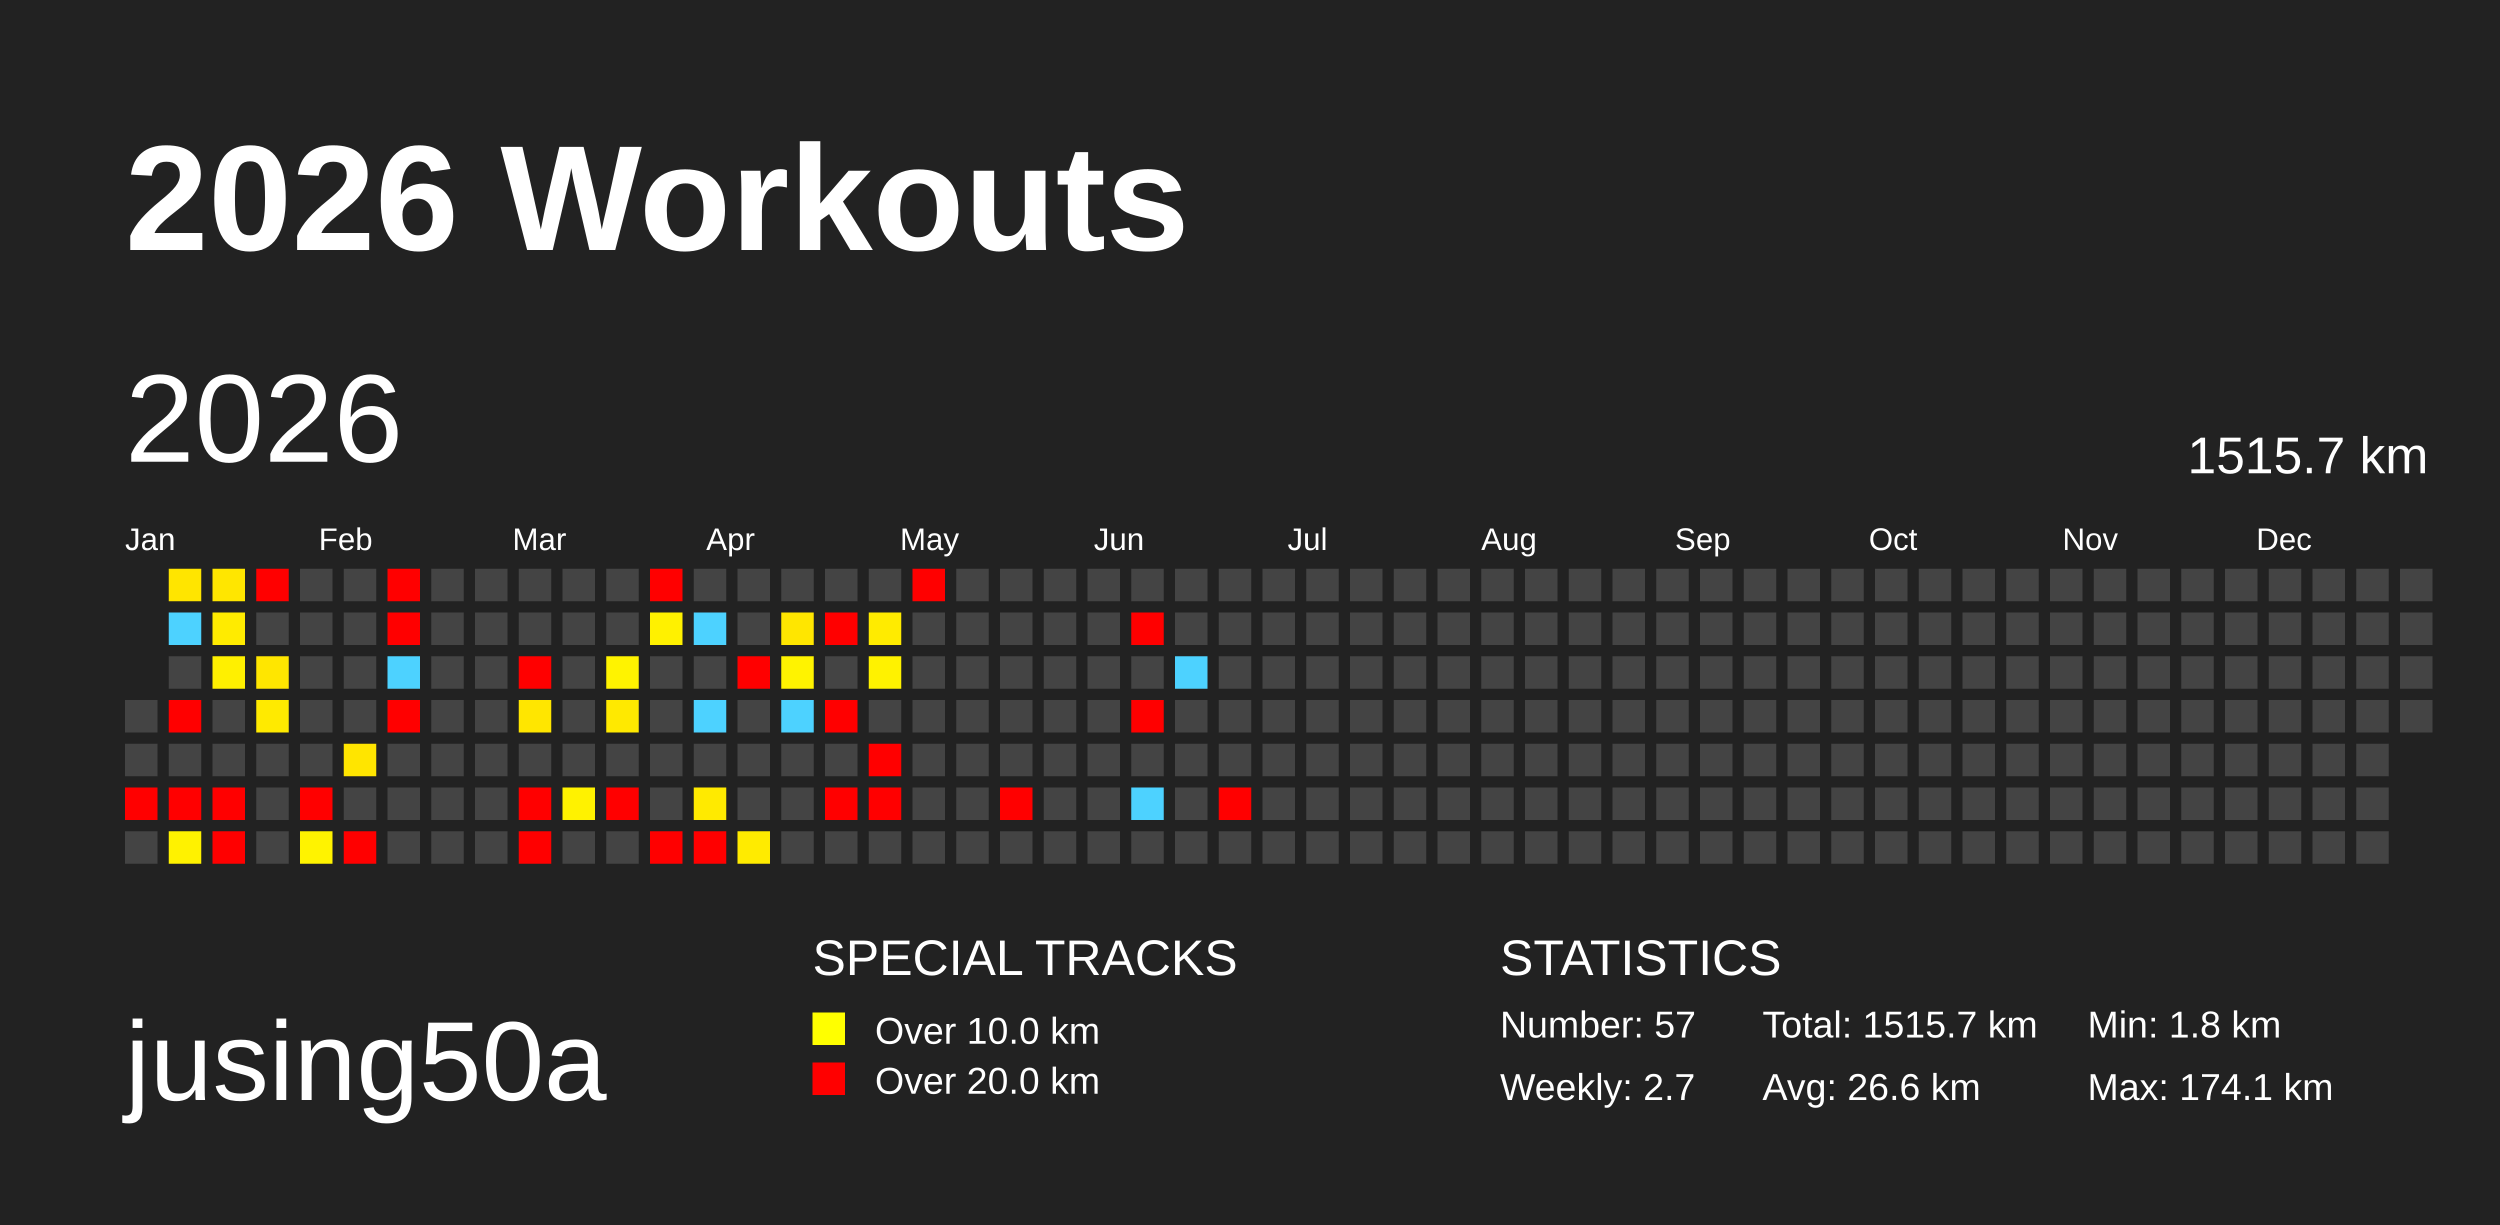
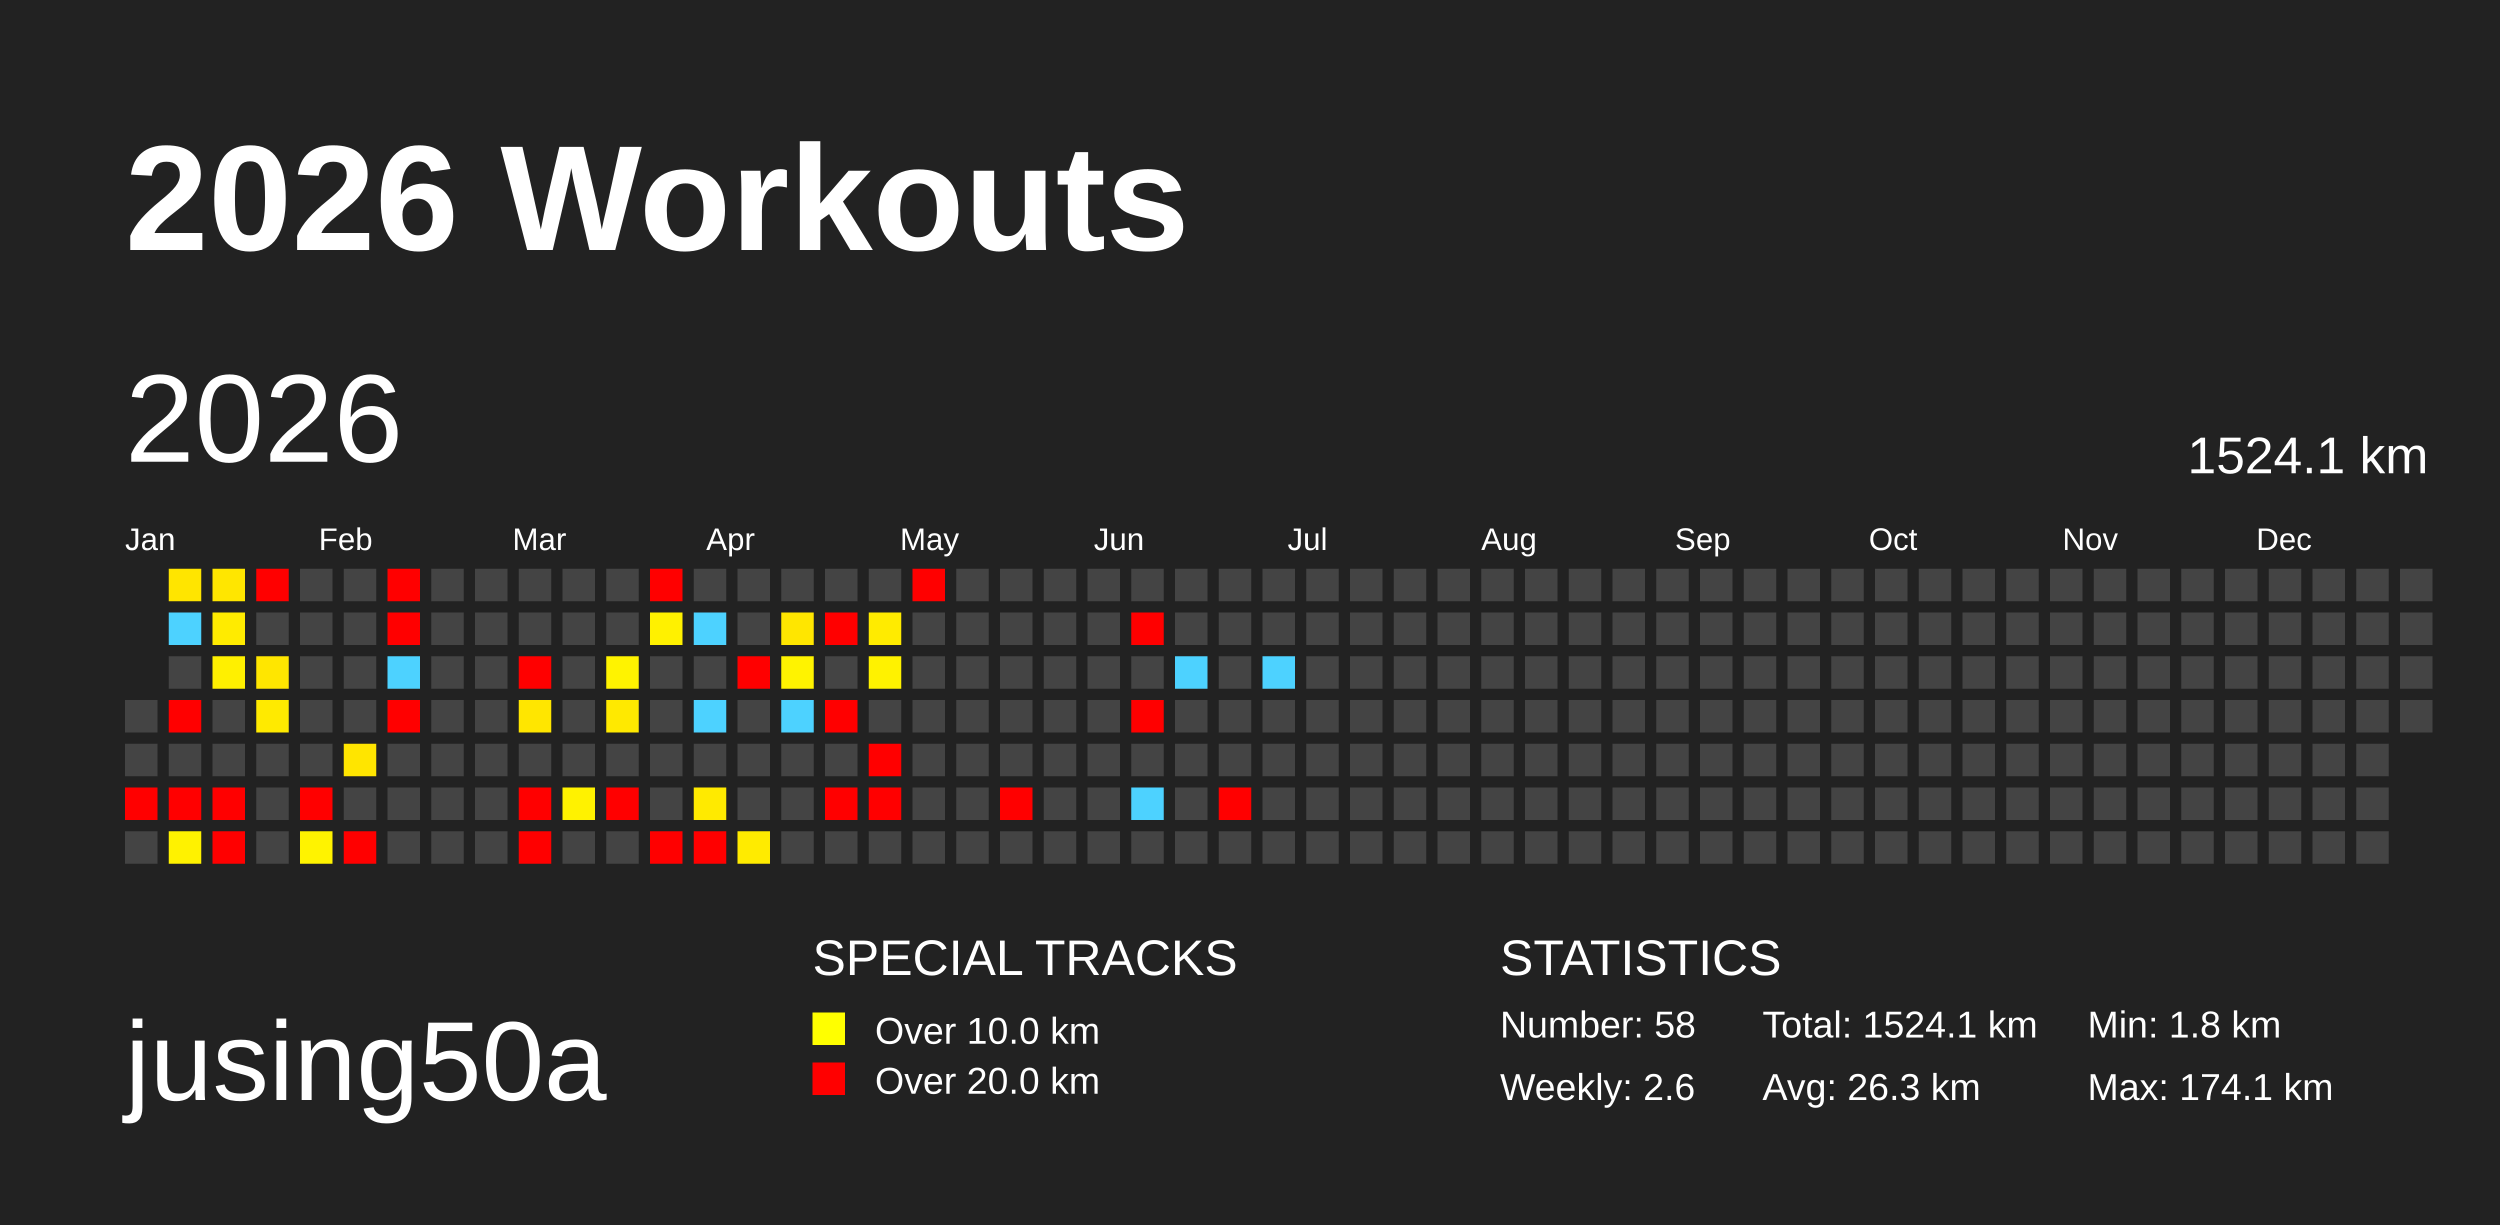
<svg xmlns="http://www.w3.org/2000/svg" baseProfile="full" height="98mm" version="1.1" viewBox="0,0,200,98" width="200mm">
  <defs />
  <rect fill="#222222" height="98" width="200" x="0" y="0" />
  <text fill="#FFFFFF" style="font-size:12px; font-family:Arial; font-weight:bold;" x="10" y="20">2026 Workouts</text>
  <text fill="#FFFFFF" style="font-size:9px; font-family:Arial" x="10" y="88">jusing50a</text>
  <text fill="#FFFFFF" style="font-size:4px; font-family:Arial" x="65" y="78">SPECIAL TRACKS</text>
  <rect fill="yellow" height="2.6" width="2.6" x="65" y="81" />
  <text fill="#FFFFFF" style="font-size:3px; font-family:Arial" x="70" y="83.5">Over 10.0 km</text>
  <rect fill="red" height="2.6" width="2.6" x="65" y="85" />
  <text fill="#FFFFFF" style="font-size:3px; font-family:Arial" x="70" y="87.5">Over 20.0 km</text>
  <text fill="#FFFFFF" style="font-size:4px; font-family:Arial" x="120" y="78">STATISTICS</text>
-   <text fill="#FFFFFF" style="font-size:3px; font-family:Arial" x="120" y="83">Number: 57</text>
-   <text fill="#FFFFFF" style="font-size:3px; font-family:Arial" x="120" y="88">Weekly: 2.7</text>
-   <text fill="#FFFFFF" style="font-size:3px; font-family:Arial" x="141" y="83">Total: 1515.7 km</text>
-   <text fill="#FFFFFF" style="font-size:3px; font-family:Arial" x="141" y="88">Avg: 26.6 km</text>
+   <text fill="#FFFFFF" style="font-size:3px; font-family:Arial" x="120" y="83">Number: 58</text>
+   <text fill="#FFFFFF" style="font-size:3px; font-family:Arial" x="120" y="88">Weekly: 2.6</text>
+   <text fill="#FFFFFF" style="font-size:3px; font-family:Arial" x="141" y="83">Total: 1524.1 km</text>
+   <text fill="#FFFFFF" style="font-size:3px; font-family:Arial" x="141" y="88">Avg: 26.3 km</text>
  <text fill="#FFFFFF" style="font-size:3px; font-family:Arial" x="167" y="83">Min: 1.8 km</text>
  <text fill="#FFFFFF" style="font-size:3px; font-family:Arial" x="167" y="88">Max: 174.1 km</text>
  <text dominant-baseline="hanging" fill="#FFFFFF" style="font-size:10.0px; font-family:Arial;" x="10" y="30">2026</text>
-   <text dominant-baseline="hanging" fill="#FFFFFF" style="font-size:4.125px; font-family:Arial;" x="175" y="35">1515.7 km</text>
+   <text dominant-baseline="hanging" fill="#FFFFFF" style="font-size:4.125px; font-family:Arial;" x="175" y="35">1524.1 km</text>
  <text fill="#FFFFFF" style="font-size:2.5px; font-family:Arial" x="10.0" y="44">Jan</text>
  <text fill="#FFFFFF" style="font-size:2.5px; font-family:Arial" x="25.5" y="44">Feb</text>
  <text fill="#FFFFFF" style="font-size:2.5px; font-family:Arial" x="41.0" y="44">Mar</text>
  <text fill="#FFFFFF" style="font-size:2.5px; font-family:Arial" x="56.5" y="44">Apr</text>
  <text fill="#FFFFFF" style="font-size:2.5px; font-family:Arial" x="72.0" y="44">May</text>
  <text fill="#FFFFFF" style="font-size:2.5px; font-family:Arial" x="87.5" y="44">Jun</text>
  <text fill="#FFFFFF" style="font-size:2.5px; font-family:Arial" x="103.0" y="44">Jul</text>
  <text fill="#FFFFFF" style="font-size:2.5px; font-family:Arial" x="118.5" y="44">Aug</text>
  <text fill="#FFFFFF" style="font-size:2.5px; font-family:Arial" x="134.0" y="44">Sep</text>
  <text fill="#FFFFFF" style="font-size:2.5px; font-family:Arial" x="149.5" y="44">Oct</text>
  <text fill="#FFFFFF" style="font-size:2.5px; font-family:Arial" x="165.0" y="44">Nov</text>
  <text fill="#FFFFFF" style="font-size:2.5px; font-family:Arial" x="180.5" y="44">Dec</text>
  <rect fill="#444444" height="2.6" width="2.6" x="10.0" y="56.0" />
  <rect fill="#444444" height="2.6" width="2.6" x="10.0" y="59.5" />
  <rect fill="red" height="2.6" width="2.6" x="10.0" y="63.0" />
  <rect fill="#444444" height="2.6" width="2.6" x="10.0" y="66.5" />
  <rect fill="#ffe500" height="2.6" width="2.6" x="13.5" y="45.5" />
  <rect fill="#4dd2ff" height="2.6" width="2.6" x="13.5" y="49.0" />
  <rect fill="#444444" height="2.6" width="2.6" x="13.5" y="52.5" />
  <rect fill="red" height="2.6" width="2.6" x="13.5" y="56.0" />
  <rect fill="#444444" height="2.6" width="2.6" x="13.5" y="59.5" />
  <rect fill="red" height="2.6" width="2.6" x="13.5" y="63.0" />
  <rect fill="#fff200" height="2.6" width="2.6" x="13.5" y="66.5" />
  <rect fill="#ffe600" height="2.6" width="2.6" x="17.0" y="45.5" />
  <rect fill="#ffeb00" height="2.6" width="2.6" x="17.0" y="49.0" />
  <rect fill="#fff000" height="2.6" width="2.6" x="17.0" y="52.5" />
  <rect fill="#444444" height="2.6" width="2.6" x="17.0" y="56.0" />
  <rect fill="#444444" height="2.6" width="2.6" x="17.0" y="59.5" />
  <rect fill="red" height="2.6" width="2.6" x="17.0" y="63.0" />
  <rect fill="red" height="2.6" width="2.6" x="17.0" y="66.5" />
  <rect fill="red" height="2.6" width="2.6" x="20.5" y="45.5" />
  <rect fill="#444444" height="2.6" width="2.6" x="20.5" y="49.0" />
  <rect fill="#ffe600" height="2.6" width="2.6" x="20.5" y="52.5" />
  <rect fill="#ffea00" height="2.6" width="2.6" x="20.5" y="56.0" />
  <rect fill="#444444" height="2.6" width="2.6" x="20.5" y="59.5" />
  <rect fill="#444444" height="2.6" width="2.6" x="20.5" y="63.0" />
  <rect fill="#444444" height="2.6" width="2.6" x="20.5" y="66.5" />
  <rect fill="#444444" height="2.6" width="2.6" x="24.0" y="45.5" />
  <rect fill="#444444" height="2.6" width="2.6" x="24.0" y="49.0" />
  <rect fill="#444444" height="2.6" width="2.6" x="24.0" y="52.5" />
  <rect fill="#444444" height="2.6" width="2.6" x="24.0" y="56.0" />
  <rect fill="#444444" height="2.6" width="2.6" x="24.0" y="59.5" />
  <rect fill="red" height="2.6" width="2.6" x="24.0" y="63.0" />
  <rect fill="#fff300" height="2.6" width="2.6" x="24.0" y="66.5" />
  <rect fill="#444444" height="2.6" width="2.6" x="27.5" y="45.5" />
  <rect fill="#444444" height="2.6" width="2.6" x="27.5" y="49.0" />
  <rect fill="#444444" height="2.6" width="2.6" x="27.5" y="52.5" />
  <rect fill="#444444" height="2.6" width="2.6" x="27.5" y="56.0" />
  <rect fill="#ffe500" height="2.6" width="2.6" x="27.5" y="59.5" />
  <rect fill="#444444" height="2.6" width="2.6" x="27.5" y="63.0" />
  <rect fill="red" height="2.6" width="2.6" x="27.5" y="66.5" />
  <rect fill="red" height="2.6" width="2.6" x="31.0" y="45.5" />
  <rect fill="red" height="2.6" width="2.6" x="31.0" y="49.0" />
  <rect fill="#4dd2ff" height="2.6" width="2.6" x="31.0" y="52.5" />
  <rect fill="red" height="2.6" width="2.6" x="31.0" y="56.0" />
  <rect fill="#444444" height="2.6" width="2.6" x="31.0" y="59.5" />
  <rect fill="#444444" height="2.6" width="2.6" x="31.0" y="63.0" />
  <rect fill="#444444" height="2.6" width="2.6" x="31.0" y="66.5" />
  <rect fill="#444444" height="2.6" width="2.6" x="34.5" y="45.5" />
  <rect fill="#444444" height="2.6" width="2.6" x="34.5" y="49.0" />
  <rect fill="#444444" height="2.6" width="2.6" x="34.5" y="52.5" />
  <rect fill="#444444" height="2.6" width="2.6" x="34.5" y="56.0" />
  <rect fill="#444444" height="2.6" width="2.6" x="34.5" y="59.5" />
  <rect fill="#444444" height="2.6" width="2.6" x="34.5" y="63.0" />
  <rect fill="#444444" height="2.6" width="2.6" x="34.5" y="66.5" />
  <rect fill="#444444" height="2.6" width="2.6" x="38.0" y="45.5" />
  <rect fill="#444444" height="2.6" width="2.6" x="38.0" y="49.0" />
  <rect fill="#444444" height="2.6" width="2.6" x="38.0" y="52.5" />
  <rect fill="#444444" height="2.6" width="2.6" x="38.0" y="56.0" />
  <rect fill="#444444" height="2.6" width="2.6" x="38.0" y="59.5" />
  <rect fill="#444444" height="2.6" width="2.6" x="38.0" y="63.0" />
  <rect fill="#444444" height="2.6" width="2.6" x="38.0" y="66.5" />
  <rect fill="#444444" height="2.6" width="2.6" x="41.5" y="45.5" />
  <rect fill="#444444" height="2.6" width="2.6" x="41.5" y="49.0" />
  <rect fill="red" height="2.6" width="2.6" x="41.5" y="52.5" />
  <rect fill="#ffe600" height="2.6" width="2.6" x="41.5" y="56.0" />
  <rect fill="#444444" height="2.6" width="2.6" x="41.5" y="59.5" />
  <rect fill="red" height="2.6" width="2.6" x="41.5" y="63.0" />
  <rect fill="red" height="2.6" width="2.6" x="41.5" y="66.5" />
  <rect fill="#444444" height="2.6" width="2.6" x="45.0" y="45.5" />
  <rect fill="#444444" height="2.6" width="2.6" x="45.0" y="49.0" />
  <rect fill="#444444" height="2.6" width="2.6" x="45.0" y="52.5" />
  <rect fill="#444444" height="2.6" width="2.6" x="45.0" y="56.0" />
  <rect fill="#444444" height="2.6" width="2.6" x="45.0" y="59.5" />
  <rect fill="#fff200" height="2.6" width="2.6" x="45.0" y="63.0" />
  <rect fill="#444444" height="2.6" width="2.6" x="45.0" y="66.5" />
  <rect fill="#444444" height="2.6" width="2.6" x="48.5" y="45.5" />
  <rect fill="#444444" height="2.6" width="2.6" x="48.5" y="49.0" />
  <rect fill="#fff300" height="2.6" width="2.6" x="48.5" y="52.5" />
  <rect fill="#ffe900" height="2.6" width="2.6" x="48.5" y="56.0" />
  <rect fill="#444444" height="2.6" width="2.6" x="48.5" y="59.5" />
  <rect fill="red" height="2.6" width="2.6" x="48.5" y="63.0" />
  <rect fill="#444444" height="2.6" width="2.6" x="48.5" y="66.5" />
  <rect fill="red" height="2.6" width="2.6" x="52.0" y="45.5" />
  <rect fill="#fff100" height="2.6" width="2.6" x="52.0" y="49.0" />
  <rect fill="#444444" height="2.6" width="2.6" x="52.0" y="52.5" />
  <rect fill="#444444" height="2.6" width="2.6" x="52.0" y="56.0" />
  <rect fill="#444444" height="2.6" width="2.6" x="52.0" y="59.5" />
  <rect fill="#444444" height="2.6" width="2.6" x="52.0" y="63.0" />
  <rect fill="red" height="2.6" width="2.6" x="52.0" y="66.5" />
  <rect fill="#444444" height="2.6" width="2.6" x="55.5" y="45.5" />
  <rect fill="#4dd2ff" height="2.6" width="2.6" x="55.5" y="49.0" />
  <rect fill="#444444" height="2.6" width="2.6" x="55.5" y="52.5" />
  <rect fill="#4dd2ff" height="2.6" width="2.6" x="55.5" y="56.0" />
  <rect fill="#444444" height="2.6" width="2.6" x="55.5" y="59.5" />
  <rect fill="#ffea00" height="2.6" width="2.6" x="55.5" y="63.0" />
  <rect fill="red" height="2.6" width="2.6" x="55.5" y="66.5" />
  <rect fill="#444444" height="2.6" width="2.6" x="59.0" y="45.5" />
  <rect fill="#444444" height="2.6" width="2.6" x="59.0" y="49.0" />
  <rect fill="red" height="2.6" width="2.6" x="59.0" y="52.5" />
  <rect fill="#444444" height="2.6" width="2.6" x="59.0" y="56.0" />
  <rect fill="#444444" height="2.6" width="2.6" x="59.0" y="59.5" />
  <rect fill="#444444" height="2.6" width="2.6" x="59.0" y="63.0" />
  <rect fill="#ffeb00" height="2.6" width="2.6" x="59.0" y="66.5" />
  <rect fill="#444444" height="2.6" width="2.6" x="62.5" y="45.5" />
  <rect fill="#ffe600" height="2.6" width="2.6" x="62.5" y="49.0" />
  <rect fill="#fff300" height="2.6" width="2.6" x="62.5" y="52.5" />
  <rect fill="#4dd2ff" height="2.6" width="2.6" x="62.5" y="56.0" />
  <rect fill="#444444" height="2.6" width="2.6" x="62.5" y="59.5" />
  <rect fill="#444444" height="2.6" width="2.6" x="62.5" y="63.0" />
  <rect fill="#444444" height="2.6" width="2.6" x="62.5" y="66.5" />
  <rect fill="#444444" height="2.6" width="2.6" x="66.0" y="45.5" />
  <rect fill="red" height="2.6" width="2.6" x="66.0" y="49.0" />
  <rect fill="#444444" height="2.6" width="2.6" x="66.0" y="52.5" />
  <rect fill="red" height="2.6" width="2.6" x="66.0" y="56.0" />
  <rect fill="#444444" height="2.6" width="2.6" x="66.0" y="59.5" />
  <rect fill="red" height="2.6" width="2.6" x="66.0" y="63.0" />
  <rect fill="#444444" height="2.6" width="2.6" x="66.0" y="66.5" />
  <rect fill="#444444" height="2.6" width="2.6" x="69.5" y="45.5" />
  <rect fill="#ffeb00" height="2.6" width="2.6" x="69.5" y="49.0" />
  <rect fill="#fff200" height="2.6" width="2.6" x="69.5" y="52.5" />
  <rect fill="#444444" height="2.6" width="2.6" x="69.5" y="56.0" />
  <rect fill="red" height="2.6" width="2.6" x="69.5" y="59.5" />
  <rect fill="red" height="2.6" width="2.6" x="69.5" y="63.0" />
  <rect fill="#444444" height="2.6" width="2.6" x="69.5" y="66.5" />
  <rect fill="red" height="2.6" width="2.6" x="73.0" y="45.5" />
  <rect fill="#444444" height="2.6" width="2.6" x="73.0" y="49.0" />
  <rect fill="#444444" height="2.6" width="2.6" x="73.0" y="52.5" />
  <rect fill="#444444" height="2.6" width="2.6" x="73.0" y="56.0" />
  <rect fill="#444444" height="2.6" width="2.6" x="73.0" y="59.5" />
  <rect fill="#444444" height="2.6" width="2.6" x="73.0" y="63.0" />
  <rect fill="#444444" height="2.6" width="2.6" x="73.0" y="66.5" />
  <rect fill="#444444" height="2.6" width="2.6" x="76.5" y="45.5" />
  <rect fill="#444444" height="2.6" width="2.6" x="76.5" y="49.0" />
  <rect fill="#444444" height="2.6" width="2.6" x="76.5" y="52.5" />
  <rect fill="#444444" height="2.6" width="2.6" x="76.5" y="56.0" />
  <rect fill="#444444" height="2.6" width="2.6" x="76.5" y="59.5" />
  <rect fill="#444444" height="2.6" width="2.6" x="76.5" y="63.0" />
  <rect fill="#444444" height="2.6" width="2.6" x="76.5" y="66.5" />
  <rect fill="#444444" height="2.6" width="2.6" x="80.0" y="45.5" />
  <rect fill="#444444" height="2.6" width="2.6" x="80.0" y="49.0" />
  <rect fill="#444444" height="2.6" width="2.6" x="80.0" y="52.5" />
  <rect fill="#444444" height="2.6" width="2.6" x="80.0" y="56.0" />
  <rect fill="#444444" height="2.6" width="2.6" x="80.0" y="59.5" />
  <rect fill="red" height="2.6" width="2.6" x="80.0" y="63.0" />
  <rect fill="#444444" height="2.6" width="2.6" x="80.0" y="66.5" />
  <rect fill="#444444" height="2.6" width="2.6" x="83.5" y="45.5" />
  <rect fill="#444444" height="2.6" width="2.6" x="83.5" y="49.0" />
  <rect fill="#444444" height="2.6" width="2.6" x="83.5" y="52.5" />
  <rect fill="#444444" height="2.6" width="2.6" x="83.5" y="56.0" />
  <rect fill="#444444" height="2.6" width="2.6" x="83.5" y="59.5" />
  <rect fill="#444444" height="2.6" width="2.6" x="83.5" y="63.0" />
  <rect fill="#444444" height="2.6" width="2.6" x="83.5" y="66.5" />
  <rect fill="#444444" height="2.6" width="2.6" x="87.0" y="45.5" />
  <rect fill="#444444" height="2.6" width="2.6" x="87.0" y="49.0" />
  <rect fill="#444444" height="2.6" width="2.6" x="87.0" y="52.5" />
  <rect fill="#444444" height="2.6" width="2.6" x="87.0" y="56.0" />
  <rect fill="#444444" height="2.6" width="2.6" x="87.0" y="59.5" />
  <rect fill="#444444" height="2.6" width="2.6" x="87.0" y="63.0" />
  <rect fill="#444444" height="2.6" width="2.6" x="87.0" y="66.5" />
  <rect fill="#444444" height="2.6" width="2.6" x="90.5" y="45.5" />
  <rect fill="red" height="2.6" width="2.6" x="90.5" y="49.0" />
  <rect fill="#444444" height="2.6" width="2.6" x="90.5" y="52.5" />
  <rect fill="red" height="2.6" width="2.6" x="90.5" y="56.0" />
  <rect fill="#444444" height="2.6" width="2.6" x="90.5" y="59.5" />
  <rect fill="#4dd2ff" height="2.6" width="2.6" x="90.5" y="63.0" />
  <rect fill="#444444" height="2.6" width="2.6" x="90.5" y="66.5" />
  <rect fill="#444444" height="2.6" width="2.6" x="94.0" y="45.5" />
  <rect fill="#444444" height="2.6" width="2.6" x="94.0" y="49.0" />
  <rect fill="#4dd2ff" height="2.6" width="2.6" x="94.0" y="52.5" />
  <rect fill="#444444" height="2.6" width="2.6" x="94.0" y="56.0" />
  <rect fill="#444444" height="2.6" width="2.6" x="94.0" y="59.5" />
  <rect fill="#444444" height="2.6" width="2.6" x="94.0" y="63.0" />
  <rect fill="#444444" height="2.6" width="2.6" x="94.0" y="66.5" />
  <rect fill="#444444" height="2.6" width="2.6" x="97.5" y="45.5" />
  <rect fill="#444444" height="2.6" width="2.6" x="97.5" y="49.0" />
  <rect fill="#444444" height="2.6" width="2.6" x="97.5" y="52.5" />
  <rect fill="#444444" height="2.6" width="2.6" x="97.5" y="56.0" />
  <rect fill="#444444" height="2.6" width="2.6" x="97.5" y="59.5" />
  <rect fill="red" height="2.6" width="2.6" x="97.5" y="63.0" />
  <rect fill="#444444" height="2.6" width="2.6" x="97.5" y="66.5" />
  <rect fill="#444444" height="2.6" width="2.6" x="101.0" y="45.5" />
  <rect fill="#444444" height="2.6" width="2.6" x="101.0" y="49.0" />
-   <rect fill="#444444" height="2.6" width="2.6" x="101.0" y="52.5" />
+   <rect fill="#4dd2ff" height="2.6" width="2.6" x="101.0" y="52.5" />
  <rect fill="#444444" height="2.6" width="2.6" x="101.0" y="56.0" />
  <rect fill="#444444" height="2.6" width="2.6" x="101.0" y="59.5" />
  <rect fill="#444444" height="2.6" width="2.6" x="101.0" y="63.0" />
  <rect fill="#444444" height="2.6" width="2.6" x="101.0" y="66.5" />
  <rect fill="#444444" height="2.6" width="2.6" x="104.5" y="45.5" />
  <rect fill="#444444" height="2.6" width="2.6" x="104.5" y="49.0" />
  <rect fill="#444444" height="2.6" width="2.6" x="104.5" y="52.5" />
  <rect fill="#444444" height="2.6" width="2.6" x="104.5" y="56.0" />
  <rect fill="#444444" height="2.6" width="2.6" x="104.5" y="59.5" />
  <rect fill="#444444" height="2.6" width="2.6" x="104.5" y="63.0" />
  <rect fill="#444444" height="2.6" width="2.6" x="104.5" y="66.5" />
  <rect fill="#444444" height="2.6" width="2.6" x="108.0" y="45.5" />
  <rect fill="#444444" height="2.6" width="2.6" x="108.0" y="49.0" />
  <rect fill="#444444" height="2.6" width="2.6" x="108.0" y="52.5" />
  <rect fill="#444444" height="2.6" width="2.6" x="108.0" y="56.0" />
  <rect fill="#444444" height="2.6" width="2.6" x="108.0" y="59.5" />
  <rect fill="#444444" height="2.6" width="2.6" x="108.0" y="63.0" />
  <rect fill="#444444" height="2.6" width="2.6" x="108.0" y="66.5" />
  <rect fill="#444444" height="2.6" width="2.6" x="111.5" y="45.5" />
  <rect fill="#444444" height="2.6" width="2.6" x="111.5" y="49.0" />
  <rect fill="#444444" height="2.6" width="2.6" x="111.5" y="52.5" />
  <rect fill="#444444" height="2.6" width="2.6" x="111.5" y="56.0" />
  <rect fill="#444444" height="2.6" width="2.6" x="111.5" y="59.5" />
  <rect fill="#444444" height="2.6" width="2.6" x="111.5" y="63.0" />
  <rect fill="#444444" height="2.6" width="2.6" x="111.5" y="66.5" />
  <rect fill="#444444" height="2.6" width="2.6" x="115.0" y="45.5" />
  <rect fill="#444444" height="2.6" width="2.6" x="115.0" y="49.0" />
  <rect fill="#444444" height="2.6" width="2.6" x="115.0" y="52.5" />
  <rect fill="#444444" height="2.6" width="2.6" x="115.0" y="56.0" />
  <rect fill="#444444" height="2.6" width="2.6" x="115.0" y="59.5" />
  <rect fill="#444444" height="2.6" width="2.6" x="115.0" y="63.0" />
  <rect fill="#444444" height="2.6" width="2.6" x="115.0" y="66.5" />
  <rect fill="#444444" height="2.6" width="2.6" x="118.5" y="45.5" />
  <rect fill="#444444" height="2.6" width="2.6" x="118.5" y="49.0" />
  <rect fill="#444444" height="2.6" width="2.6" x="118.5" y="52.5" />
  <rect fill="#444444" height="2.6" width="2.6" x="118.5" y="56.0" />
  <rect fill="#444444" height="2.6" width="2.6" x="118.5" y="59.5" />
  <rect fill="#444444" height="2.6" width="2.6" x="118.5" y="63.0" />
  <rect fill="#444444" height="2.6" width="2.6" x="118.5" y="66.5" />
  <rect fill="#444444" height="2.6" width="2.6" x="122.0" y="45.5" />
  <rect fill="#444444" height="2.6" width="2.6" x="122.0" y="49.0" />
  <rect fill="#444444" height="2.6" width="2.6" x="122.0" y="52.5" />
  <rect fill="#444444" height="2.6" width="2.6" x="122.0" y="56.0" />
  <rect fill="#444444" height="2.6" width="2.6" x="122.0" y="59.5" />
  <rect fill="#444444" height="2.6" width="2.6" x="122.0" y="63.0" />
  <rect fill="#444444" height="2.6" width="2.6" x="122.0" y="66.5" />
  <rect fill="#444444" height="2.6" width="2.6" x="125.5" y="45.5" />
  <rect fill="#444444" height="2.6" width="2.6" x="125.5" y="49.0" />
  <rect fill="#444444" height="2.6" width="2.6" x="125.5" y="52.5" />
  <rect fill="#444444" height="2.6" width="2.6" x="125.5" y="56.0" />
  <rect fill="#444444" height="2.6" width="2.6" x="125.5" y="59.5" />
  <rect fill="#444444" height="2.6" width="2.6" x="125.5" y="63.0" />
  <rect fill="#444444" height="2.6" width="2.6" x="125.5" y="66.5" />
  <rect fill="#444444" height="2.6" width="2.6" x="129.0" y="45.5" />
  <rect fill="#444444" height="2.6" width="2.6" x="129.0" y="49.0" />
  <rect fill="#444444" height="2.6" width="2.6" x="129.0" y="52.5" />
  <rect fill="#444444" height="2.6" width="2.6" x="129.0" y="56.0" />
  <rect fill="#444444" height="2.6" width="2.6" x="129.0" y="59.5" />
  <rect fill="#444444" height="2.6" width="2.6" x="129.0" y="63.0" />
  <rect fill="#444444" height="2.6" width="2.6" x="129.0" y="66.5" />
  <rect fill="#444444" height="2.6" width="2.6" x="132.5" y="45.5" />
  <rect fill="#444444" height="2.6" width="2.6" x="132.5" y="49.0" />
  <rect fill="#444444" height="2.6" width="2.6" x="132.5" y="52.5" />
  <rect fill="#444444" height="2.6" width="2.6" x="132.5" y="56.0" />
  <rect fill="#444444" height="2.6" width="2.6" x="132.5" y="59.5" />
  <rect fill="#444444" height="2.6" width="2.6" x="132.5" y="63.0" />
  <rect fill="#444444" height="2.6" width="2.6" x="132.5" y="66.5" />
  <rect fill="#444444" height="2.6" width="2.6" x="136.0" y="45.5" />
  <rect fill="#444444" height="2.6" width="2.6" x="136.0" y="49.0" />
  <rect fill="#444444" height="2.6" width="2.6" x="136.0" y="52.5" />
  <rect fill="#444444" height="2.6" width="2.6" x="136.0" y="56.0" />
  <rect fill="#444444" height="2.6" width="2.6" x="136.0" y="59.5" />
  <rect fill="#444444" height="2.6" width="2.6" x="136.0" y="63.0" />
  <rect fill="#444444" height="2.6" width="2.6" x="136.0" y="66.5" />
  <rect fill="#444444" height="2.6" width="2.6" x="139.5" y="45.5" />
  <rect fill="#444444" height="2.6" width="2.6" x="139.5" y="49.0" />
  <rect fill="#444444" height="2.6" width="2.6" x="139.5" y="52.5" />
  <rect fill="#444444" height="2.6" width="2.6" x="139.5" y="56.0" />
  <rect fill="#444444" height="2.6" width="2.6" x="139.5" y="59.5" />
  <rect fill="#444444" height="2.6" width="2.6" x="139.5" y="63.0" />
  <rect fill="#444444" height="2.6" width="2.6" x="139.5" y="66.5" />
  <rect fill="#444444" height="2.6" width="2.6" x="143.0" y="45.5" />
  <rect fill="#444444" height="2.6" width="2.6" x="143.0" y="49.0" />
  <rect fill="#444444" height="2.6" width="2.6" x="143.0" y="52.5" />
  <rect fill="#444444" height="2.6" width="2.6" x="143.0" y="56.0" />
  <rect fill="#444444" height="2.6" width="2.6" x="143.0" y="59.5" />
  <rect fill="#444444" height="2.6" width="2.6" x="143.0" y="63.0" />
  <rect fill="#444444" height="2.6" width="2.6" x="143.0" y="66.5" />
  <rect fill="#444444" height="2.6" width="2.6" x="146.5" y="45.5" />
  <rect fill="#444444" height="2.6" width="2.6" x="146.5" y="49.0" />
  <rect fill="#444444" height="2.6" width="2.6" x="146.5" y="52.5" />
  <rect fill="#444444" height="2.6" width="2.6" x="146.5" y="56.0" />
  <rect fill="#444444" height="2.6" width="2.6" x="146.5" y="59.5" />
  <rect fill="#444444" height="2.6" width="2.6" x="146.5" y="63.0" />
  <rect fill="#444444" height="2.6" width="2.6" x="146.5" y="66.5" />
  <rect fill="#444444" height="2.6" width="2.6" x="150.0" y="45.5" />
  <rect fill="#444444" height="2.6" width="2.6" x="150.0" y="49.0" />
  <rect fill="#444444" height="2.6" width="2.6" x="150.0" y="52.5" />
  <rect fill="#444444" height="2.6" width="2.6" x="150.0" y="56.0" />
  <rect fill="#444444" height="2.6" width="2.6" x="150.0" y="59.5" />
  <rect fill="#444444" height="2.6" width="2.6" x="150.0" y="63.0" />
  <rect fill="#444444" height="2.6" width="2.6" x="150.0" y="66.5" />
  <rect fill="#444444" height="2.6" width="2.6" x="153.5" y="45.5" />
  <rect fill="#444444" height="2.6" width="2.6" x="153.5" y="49.0" />
  <rect fill="#444444" height="2.6" width="2.6" x="153.5" y="52.5" />
  <rect fill="#444444" height="2.6" width="2.6" x="153.5" y="56.0" />
  <rect fill="#444444" height="2.6" width="2.6" x="153.5" y="59.5" />
  <rect fill="#444444" height="2.6" width="2.6" x="153.5" y="63.0" />
  <rect fill="#444444" height="2.6" width="2.6" x="153.5" y="66.5" />
  <rect fill="#444444" height="2.6" width="2.6" x="157.0" y="45.5" />
  <rect fill="#444444" height="2.6" width="2.6" x="157.0" y="49.0" />
  <rect fill="#444444" height="2.6" width="2.6" x="157.0" y="52.5" />
  <rect fill="#444444" height="2.6" width="2.6" x="157.0" y="56.0" />
  <rect fill="#444444" height="2.6" width="2.6" x="157.0" y="59.5" />
  <rect fill="#444444" height="2.6" width="2.6" x="157.0" y="63.0" />
  <rect fill="#444444" height="2.6" width="2.6" x="157.0" y="66.5" />
  <rect fill="#444444" height="2.6" width="2.6" x="160.5" y="45.5" />
  <rect fill="#444444" height="2.6" width="2.6" x="160.5" y="49.0" />
  <rect fill="#444444" height="2.6" width="2.6" x="160.5" y="52.5" />
  <rect fill="#444444" height="2.6" width="2.6" x="160.5" y="56.0" />
  <rect fill="#444444" height="2.6" width="2.6" x="160.5" y="59.5" />
  <rect fill="#444444" height="2.6" width="2.6" x="160.5" y="63.0" />
  <rect fill="#444444" height="2.6" width="2.6" x="160.5" y="66.5" />
  <rect fill="#444444" height="2.6" width="2.6" x="164.0" y="45.5" />
  <rect fill="#444444" height="2.6" width="2.6" x="164.0" y="49.0" />
  <rect fill="#444444" height="2.6" width="2.6" x="164.0" y="52.5" />
  <rect fill="#444444" height="2.6" width="2.6" x="164.0" y="56.0" />
  <rect fill="#444444" height="2.6" width="2.6" x="164.0" y="59.5" />
  <rect fill="#444444" height="2.6" width="2.6" x="164.0" y="63.0" />
  <rect fill="#444444" height="2.6" width="2.6" x="164.0" y="66.5" />
  <rect fill="#444444" height="2.6" width="2.6" x="167.5" y="45.5" />
  <rect fill="#444444" height="2.6" width="2.6" x="167.5" y="49.0" />
  <rect fill="#444444" height="2.6" width="2.6" x="167.5" y="52.5" />
  <rect fill="#444444" height="2.6" width="2.6" x="167.5" y="56.0" />
  <rect fill="#444444" height="2.6" width="2.6" x="167.5" y="59.5" />
  <rect fill="#444444" height="2.6" width="2.6" x="167.5" y="63.0" />
  <rect fill="#444444" height="2.6" width="2.6" x="167.5" y="66.5" />
  <rect fill="#444444" height="2.6" width="2.6" x="171.0" y="45.5" />
  <rect fill="#444444" height="2.6" width="2.6" x="171.0" y="49.0" />
  <rect fill="#444444" height="2.6" width="2.6" x="171.0" y="52.5" />
  <rect fill="#444444" height="2.6" width="2.6" x="171.0" y="56.0" />
  <rect fill="#444444" height="2.6" width="2.6" x="171.0" y="59.5" />
  <rect fill="#444444" height="2.6" width="2.6" x="171.0" y="63.0" />
  <rect fill="#444444" height="2.6" width="2.6" x="171.0" y="66.5" />
  <rect fill="#444444" height="2.6" width="2.6" x="174.5" y="45.5" />
  <rect fill="#444444" height="2.6" width="2.6" x="174.5" y="49.0" />
  <rect fill="#444444" height="2.6" width="2.6" x="174.5" y="52.5" />
  <rect fill="#444444" height="2.6" width="2.6" x="174.5" y="56.0" />
  <rect fill="#444444" height="2.6" width="2.6" x="174.5" y="59.5" />
  <rect fill="#444444" height="2.6" width="2.6" x="174.5" y="63.0" />
  <rect fill="#444444" height="2.6" width="2.6" x="174.5" y="66.5" />
  <rect fill="#444444" height="2.6" width="2.6" x="178.0" y="45.5" />
  <rect fill="#444444" height="2.6" width="2.6" x="178.0" y="49.0" />
  <rect fill="#444444" height="2.6" width="2.6" x="178.0" y="52.5" />
  <rect fill="#444444" height="2.6" width="2.6" x="178.0" y="56.0" />
  <rect fill="#444444" height="2.6" width="2.6" x="178.0" y="59.5" />
  <rect fill="#444444" height="2.6" width="2.6" x="178.0" y="63.0" />
  <rect fill="#444444" height="2.6" width="2.6" x="178.0" y="66.5" />
  <rect fill="#444444" height="2.6" width="2.6" x="181.5" y="45.5" />
  <rect fill="#444444" height="2.6" width="2.6" x="181.5" y="49.0" />
  <rect fill="#444444" height="2.6" width="2.6" x="181.5" y="52.5" />
  <rect fill="#444444" height="2.6" width="2.6" x="181.5" y="56.0" />
  <rect fill="#444444" height="2.6" width="2.6" x="181.5" y="59.5" />
  <rect fill="#444444" height="2.6" width="2.6" x="181.5" y="63.0" />
  <rect fill="#444444" height="2.6" width="2.6" x="181.5" y="66.5" />
  <rect fill="#444444" height="2.6" width="2.6" x="185.0" y="45.5" />
  <rect fill="#444444" height="2.6" width="2.6" x="185.0" y="49.0" />
  <rect fill="#444444" height="2.6" width="2.6" x="185.0" y="52.5" />
  <rect fill="#444444" height="2.6" width="2.6" x="185.0" y="56.0" />
  <rect fill="#444444" height="2.6" width="2.6" x="185.0" y="59.5" />
  <rect fill="#444444" height="2.6" width="2.6" x="185.0" y="63.0" />
  <rect fill="#444444" height="2.6" width="2.6" x="185.0" y="66.5" />
  <rect fill="#444444" height="2.6" width="2.6" x="188.5" y="45.5" />
  <rect fill="#444444" height="2.6" width="2.6" x="188.5" y="49.0" />
  <rect fill="#444444" height="2.6" width="2.6" x="188.5" y="52.5" />
  <rect fill="#444444" height="2.6" width="2.6" x="188.5" y="56.0" />
  <rect fill="#444444" height="2.6" width="2.6" x="188.5" y="59.5" />
  <rect fill="#444444" height="2.6" width="2.6" x="188.5" y="63.0" />
  <rect fill="#444444" height="2.6" width="2.6" x="188.5" y="66.5" />
  <rect fill="#444444" height="2.6" width="2.6" x="192.0" y="45.5" />
  <rect fill="#444444" height="2.6" width="2.6" x="192.0" y="49.0" />
  <rect fill="#444444" height="2.6" width="2.6" x="192.0" y="52.5" />
  <rect fill="#444444" height="2.6" width="2.6" x="192.0" y="56.0" />
</svg>
